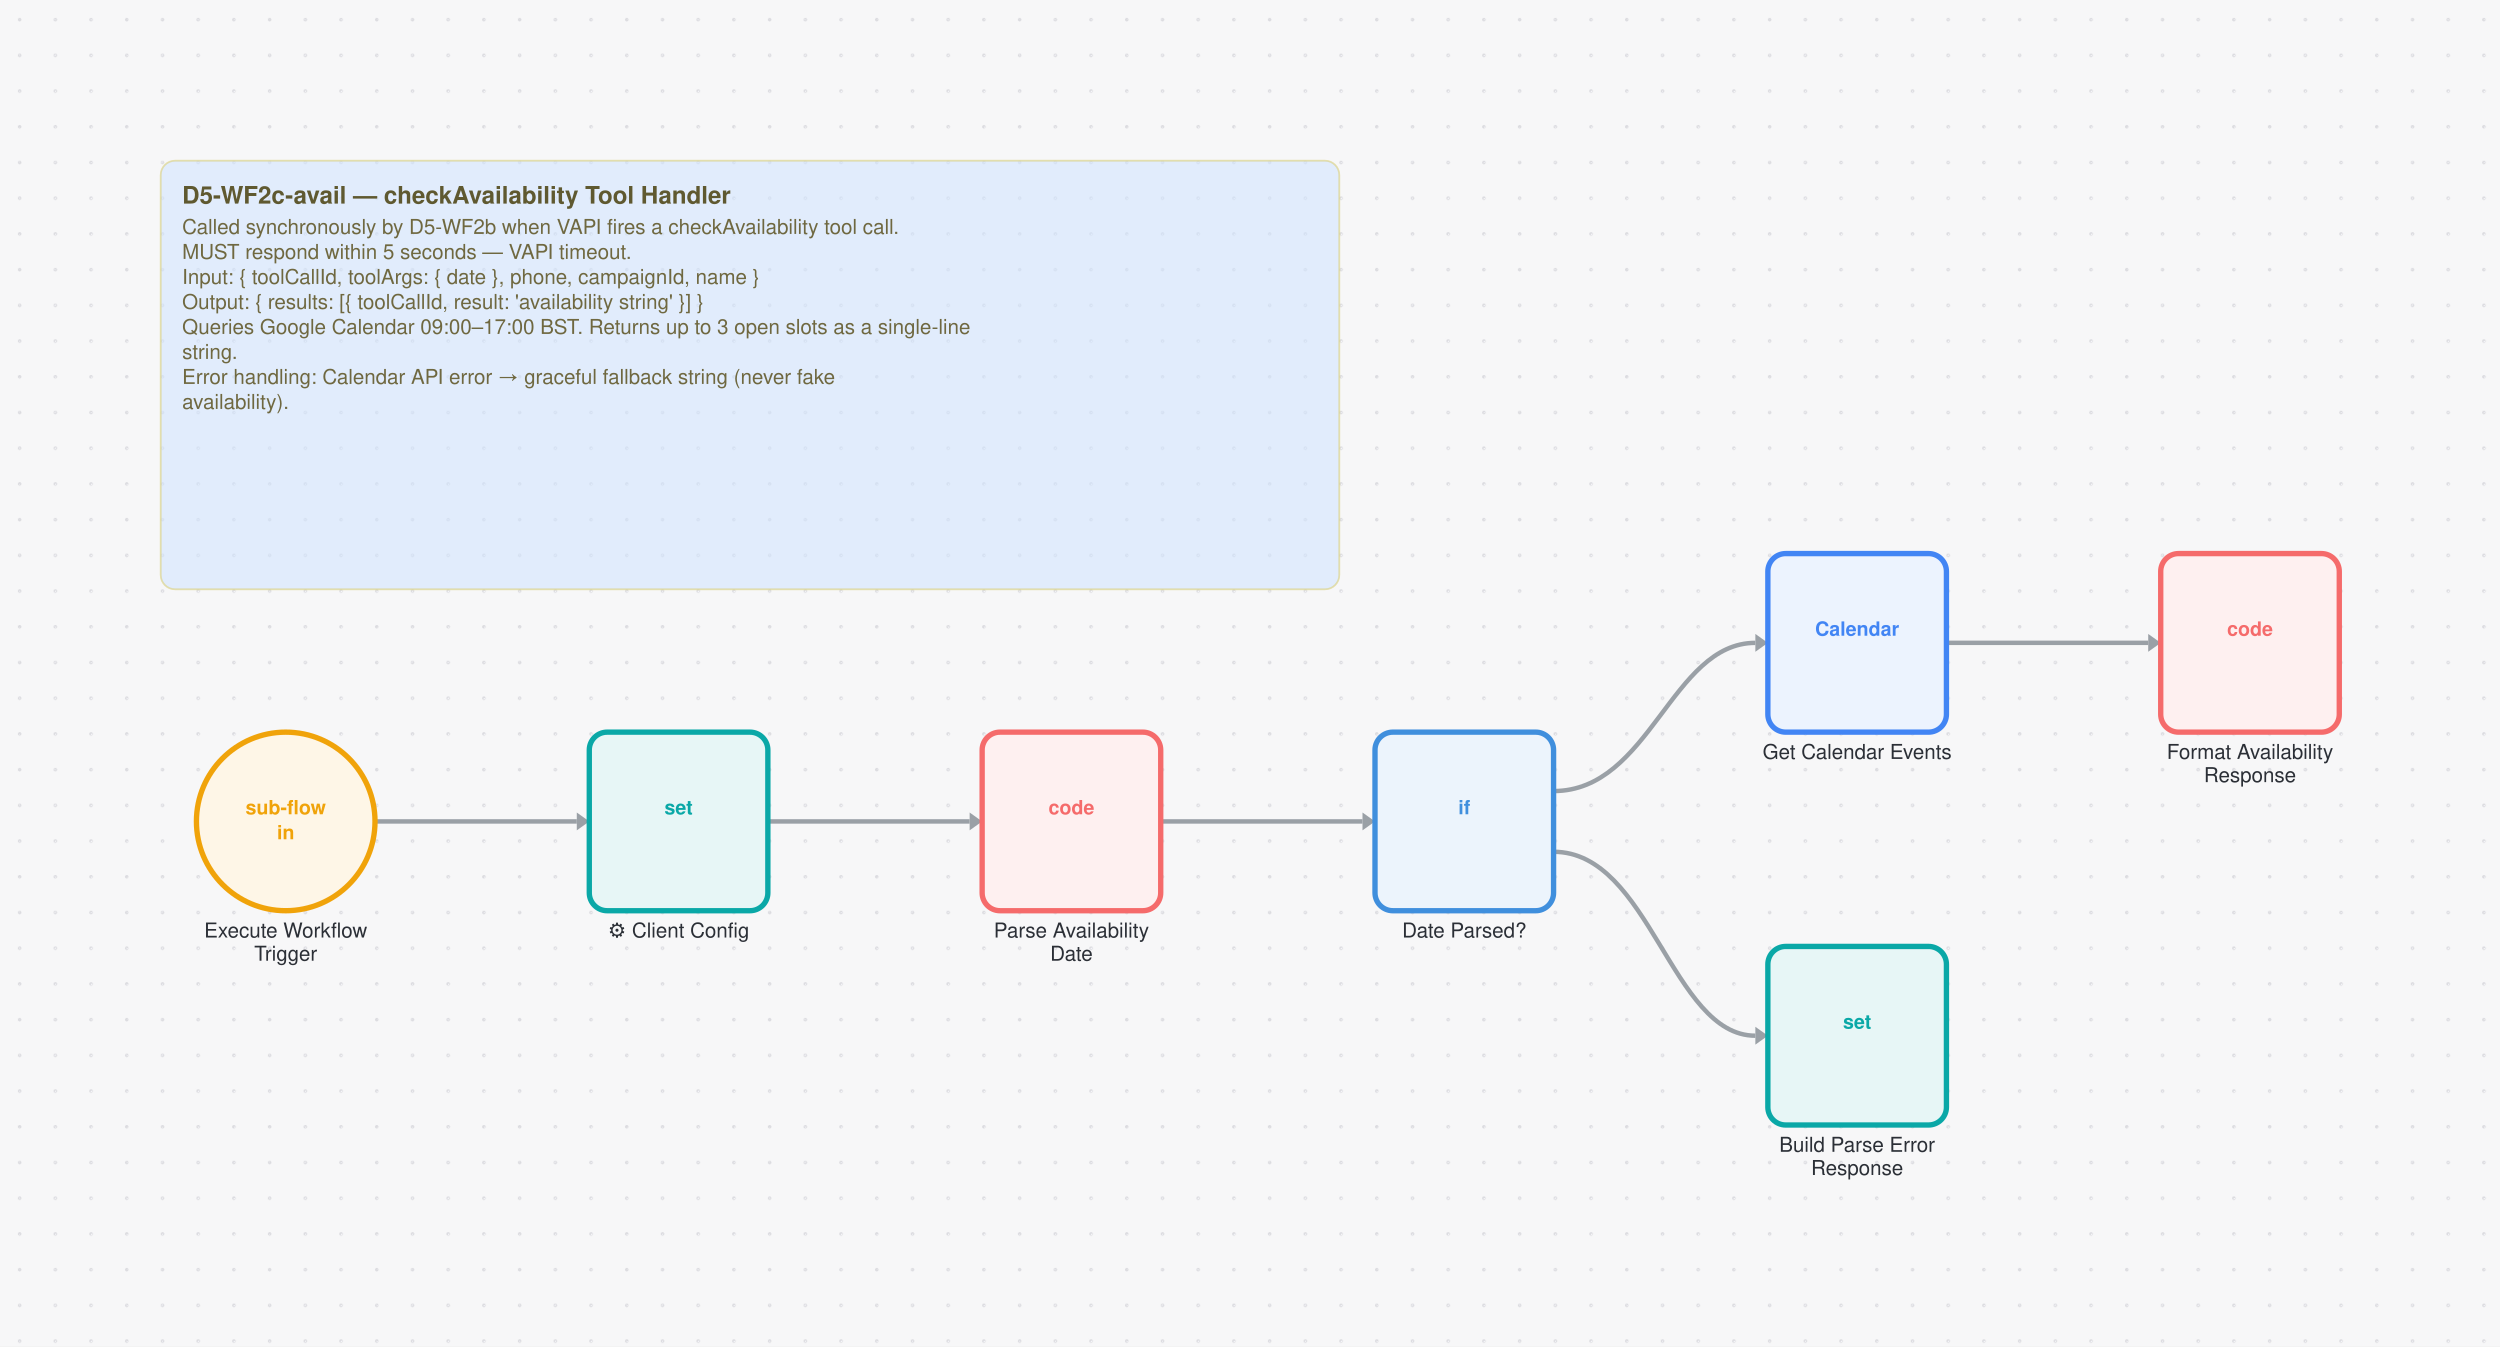
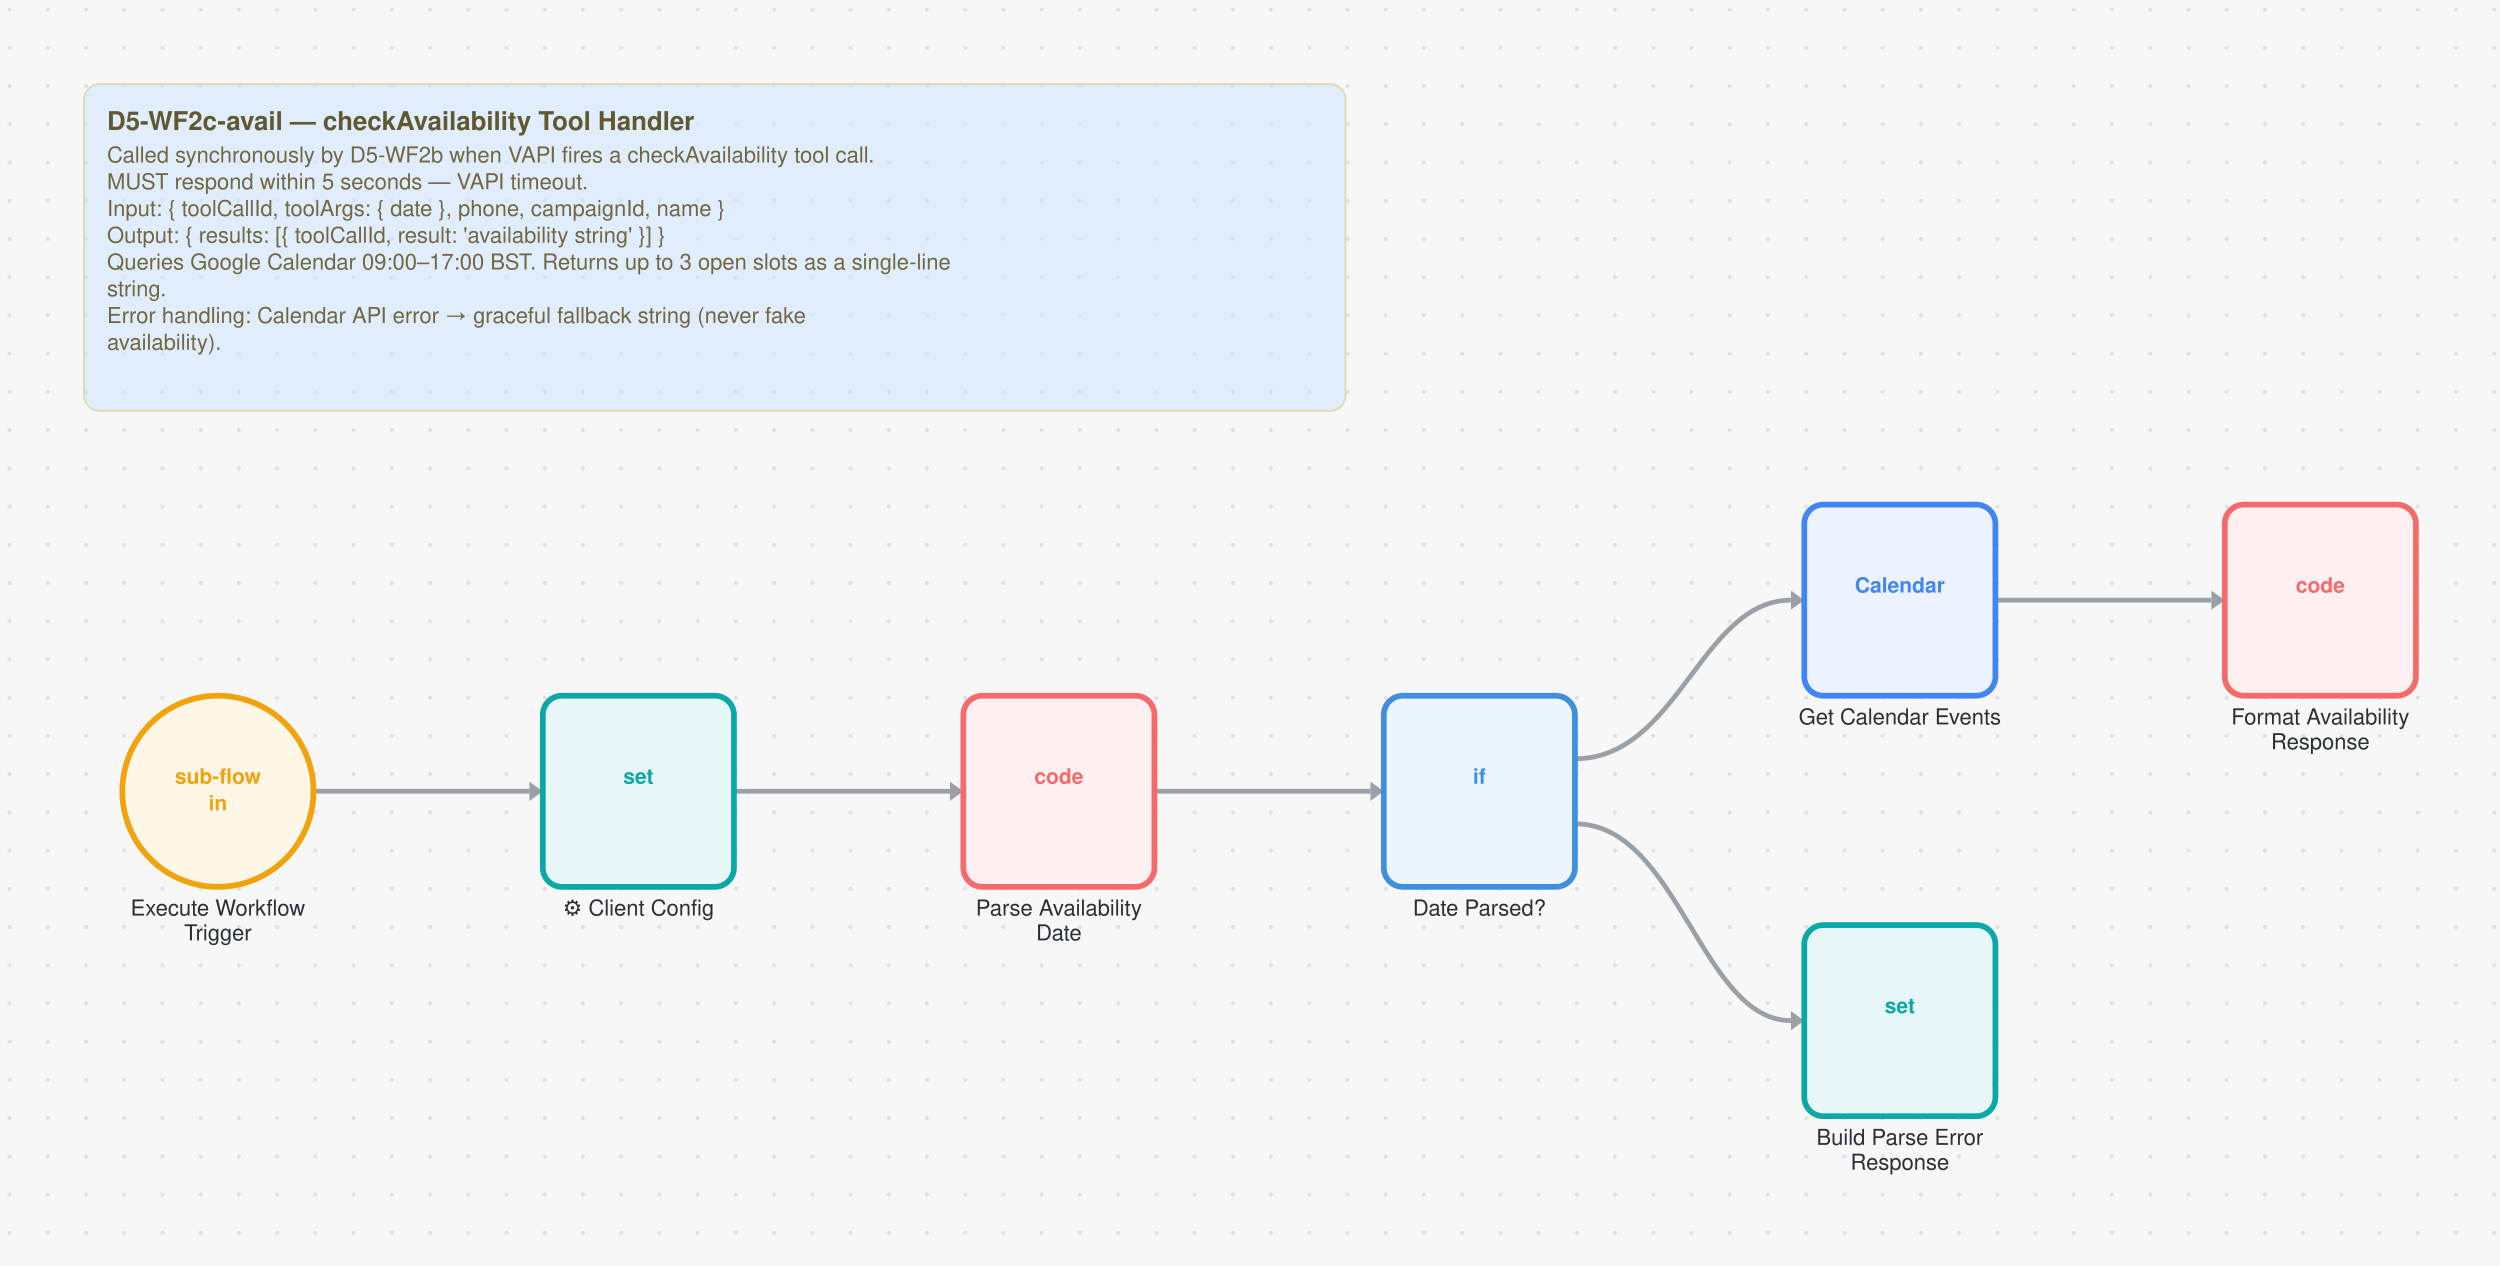
- <svg xmlns="http://www.w3.org/2000/svg" viewBox="-30 -10 1400 754" width="1400" font-family="-apple-system,BlinkMacSystemFont,Segoe UI,Helvetica,Arial,sans-serif">
-   <rect x="-30" y="-10" width="1400" height="754" fill="#f7f7f8" />
+ <svg xmlns="http://www.w3.org/2000/svg" viewBox="16 36.0 1308 662.0" width="1308" font-family="-apple-system,BlinkMacSystemFont,Segoe UI,Helvetica,Arial,sans-serif">
+   <rect x="16" y="36.0" width="1308" height="662.0" fill="#f7f7f8" />
  <defs>
    <pattern id="g" width="20" height="20" patternUnits="userSpaceOnUse">
      <circle cx="1" cy="1" r="1" fill="#dcdce0" />
    </pattern>
  </defs>
-   <rect x="-30" y="-10" width="1400" height="754" fill="url(#g)" />
-   <rect x="60" y="80" width="660" height="240" rx="8" fill="#cfe4ff" fill-opacity="0.55" stroke="#d8cf7a" stroke-opacity="0.6" />
-   <text x="72" y="104" font-size="13.5" font-weight="700" fill="#5f5930">D5-WF2c-avail — checkAvailability Tool Handler</text>
-   <text x="72" y="121" font-size="11.5" fill="#6f6840">Called synchronously by D5-WF2b when VAPI fires a checkAvailability tool call.</text>
-   <text x="72" y="135" font-size="11.5" fill="#6f6840">MUST respond within 5 seconds — VAPI timeout.</text>
-   <text x="72" y="149" font-size="11.5" fill="#6f6840">Input: { toolCallId, toolArgs: { date }, phone, campaignId, name }</text>
-   <text x="72" y="163" font-size="11.5" fill="#6f6840">Output: { results: [{ toolCallId, result: 'availability string' }] }</text>
-   <text x="72" y="177" font-size="11.5" fill="#6f6840">Queries Google Calendar 09:00–17:00 BST. Returns up to 3 open slots as a single-line</text>
-   <text x="72" y="191" font-size="11.5" fill="#6f6840">string.</text>
-   <text x="72" y="205" font-size="11.5" fill="#6f6840">Error handling: Calendar API error → graceful fallback string (never fake</text>
-   <text x="72" y="219" font-size="11.5" fill="#6f6840">availability).</text>
+   <rect x="16" y="36.0" width="1308" height="662.0" fill="url(#g)" />
+   <rect x="60" y="80.0" width="660" height="171" rx="8" fill="#cfe4ff" fill-opacity="0.55" stroke="#d8cf7a" stroke-opacity="0.6" />
+   <text x="72" y="104.0" font-size="13.5" font-weight="700" fill="#5f5930">D5-WF2c-avail — checkAvailability Tool Handler</text>
+   <text x="72" y="121.0" font-size="11.5" fill="#6f6840">Called synchronously by D5-WF2b when VAPI fires a checkAvailability tool call.</text>
+   <text x="72" y="135.0" font-size="11.5" fill="#6f6840">MUST respond within 5 seconds — VAPI timeout.</text>
+   <text x="72" y="149.0" font-size="11.5" fill="#6f6840">Input: { toolCallId, toolArgs: { date }, phone, campaignId, name }</text>
+   <text x="72" y="163.0" font-size="11.5" fill="#6f6840">Output: { results: [{ toolCallId, result: 'availability string' }] }</text>
+   <text x="72" y="177.0" font-size="11.5" fill="#6f6840">Queries Google Calendar 09:00–17:00 BST. Returns up to 3 open slots as a single-line</text>
+   <text x="72" y="191.0" font-size="11.5" fill="#6f6840">string.</text>
+   <text x="72" y="205.0" font-size="11.5" fill="#6f6840">Error handling: Calendar API error → graceful fallback string (never fake</text>
+   <text x="72" y="219.0" font-size="11.5" fill="#6f6840">availability).</text>
  <g fill="none" stroke="#9aa0a6" stroke-width="2.5">
    <path d="M180,450 C234,450 246,450 293,450" />
    <path d="M293,445 L300,450 L293,455" fill="#9aa0a6" stroke="none" />
    <path d="M400,450 C454,450 466,450 513,450" />
    <path d="M513,445 L520,450 L513,455" fill="#9aa0a6" stroke="none" />
    <path d="M620,450 C674,450 686,450 733,450" />
    <path d="M733,445 L740,450 L733,455" fill="#9aa0a6" stroke="none" />
    <path d="M840,433 C894,433 906,350 953,350" />
    <path d="M953,345 L960,350 L953,355" fill="#9aa0a6" stroke="none" />
    <path d="M840,467 C894,467 906,570 953,570" />
    <path d="M953,565 L960,570 L953,575" fill="#9aa0a6" stroke="none" />
    <path d="M1060,350 C1114,350 1126,350 1173,350" />
    <path d="M1173,345 L1180,350 L1173,355" fill="#9aa0a6" stroke="none" />
  </g>
-   <rect x="80" y="400" width="100" height="100" rx="50" fill="#ffffff" stroke="#f0a30a" stroke-width="3" />
-   <rect x="80" y="400" width="100" height="100" rx="50" fill="#f0a30a" fill-opacity="0.10" />
+   <rect x="80" y="400.0" width="100" height="100" rx="50" fill="#ffffff" stroke="#f0a30a" stroke-width="3" />
+   <rect x="80" y="400.0" width="100" height="100" rx="50" fill="#f0a30a" fill-opacity="0.10" />
  <text x="130.0" y="446.0" font-size="11" text-anchor="middle" fill="#f0a30a" font-weight="700">sub-flow</text>
  <text x="130.0" y="460.0" font-size="11" text-anchor="middle" fill="#f0a30a" font-weight="700">in</text>
-   <text x="130.0" y="515" font-size="11.5" text-anchor="middle" fill="#2b2f36">Execute Workflow</text>
-   <text x="130.0" y="528" font-size="11.5" text-anchor="middle" fill="#2b2f36">Trigger</text>
-   <rect x="300" y="400" width="100" height="100" rx="10" fill="#ffffff" stroke="#0aa8a7" stroke-width="3" />
-   <rect x="300" y="400" width="100" height="100" rx="10" fill="#0aa8a7" fill-opacity="0.10" />
+   <text x="130.0" y="515.0" font-size="11.5" text-anchor="middle" fill="#2b2f36">Execute Workflow</text>
+   <text x="130.0" y="528.0" font-size="11.5" text-anchor="middle" fill="#2b2f36">Trigger</text>
+   <rect x="300" y="400.0" width="100" height="100" rx="10" fill="#ffffff" stroke="#0aa8a7" stroke-width="3" />
+   <rect x="300" y="400.0" width="100" height="100" rx="10" fill="#0aa8a7" fill-opacity="0.10" />
  <text x="350.0" y="446.0" font-size="11" text-anchor="middle" fill="#0aa8a7" font-weight="700">set</text>
-   <text x="350.0" y="515" font-size="11.5" text-anchor="middle" fill="#2b2f36">⚙️ Client Config</text>
-   <rect x="520" y="400" width="100" height="100" rx="10" fill="#ffffff" stroke="#f56b6b" stroke-width="3" />
-   <rect x="520" y="400" width="100" height="100" rx="10" fill="#f56b6b" fill-opacity="0.10" />
+   <text x="350.0" y="515.0" font-size="11.5" text-anchor="middle" fill="#2b2f36">⚙️ Client Config</text>
+   <rect x="520" y="400.0" width="100" height="100" rx="10" fill="#ffffff" stroke="#f56b6b" stroke-width="3" />
+   <rect x="520" y="400.0" width="100" height="100" rx="10" fill="#f56b6b" fill-opacity="0.10" />
  <text x="570.0" y="446.0" font-size="11" text-anchor="middle" fill="#f56b6b" font-weight="700">code</text>
-   <text x="570.0" y="515" font-size="11.5" text-anchor="middle" fill="#2b2f36">Parse Availability</text>
-   <text x="570.0" y="528" font-size="11.5" text-anchor="middle" fill="#2b2f36">Date</text>
-   <rect x="740" y="400" width="100" height="100" rx="10" fill="#ffffff" stroke="#408fdd" stroke-width="3" />
-   <rect x="740" y="400" width="100" height="100" rx="10" fill="#408fdd" fill-opacity="0.10" />
+   <text x="570.0" y="515.0" font-size="11.5" text-anchor="middle" fill="#2b2f36">Parse Availability</text>
+   <text x="570.0" y="528.0" font-size="11.5" text-anchor="middle" fill="#2b2f36">Date</text>
+   <rect x="740" y="400.0" width="100" height="100" rx="10" fill="#ffffff" stroke="#408fdd" stroke-width="3" />
+   <rect x="740" y="400.0" width="100" height="100" rx="10" fill="#408fdd" fill-opacity="0.10" />
  <text x="790.0" y="446.0" font-size="11" text-anchor="middle" fill="#408fdd" font-weight="700">if</text>
-   <text x="790.0" y="515" font-size="11.5" text-anchor="middle" fill="#2b2f36">Date Parsed?</text>
-   <rect x="960" y="300" width="100" height="100" rx="10" fill="#ffffff" stroke="#4285f4" stroke-width="3" />
-   <rect x="960" y="300" width="100" height="100" rx="10" fill="#4285f4" fill-opacity="0.10" />
+   <text x="790.0" y="515.0" font-size="11.5" text-anchor="middle" fill="#2b2f36">Date Parsed?</text>
+   <rect x="960" y="300.0" width="100" height="100" rx="10" fill="#ffffff" stroke="#4285f4" stroke-width="3" />
+   <rect x="960" y="300.0" width="100" height="100" rx="10" fill="#4285f4" fill-opacity="0.10" />
  <text x="1010.0" y="346.0" font-size="11" text-anchor="middle" fill="#4285f4" font-weight="700">Calendar</text>
-   <text x="1010.0" y="415" font-size="11.5" text-anchor="middle" fill="#2b2f36">Get Calendar Events</text>
-   <rect x="960" y="520" width="100" height="100" rx="10" fill="#ffffff" stroke="#0aa8a7" stroke-width="3" />
-   <rect x="960" y="520" width="100" height="100" rx="10" fill="#0aa8a7" fill-opacity="0.10" />
+   <text x="1010.0" y="415.0" font-size="11.5" text-anchor="middle" fill="#2b2f36">Get Calendar Events</text>
+   <rect x="960" y="520.0" width="100" height="100" rx="10" fill="#ffffff" stroke="#0aa8a7" stroke-width="3" />
+   <rect x="960" y="520.0" width="100" height="100" rx="10" fill="#0aa8a7" fill-opacity="0.10" />
  <text x="1010.0" y="566.0" font-size="11" text-anchor="middle" fill="#0aa8a7" font-weight="700">set</text>
-   <text x="1010.0" y="635" font-size="11.5" text-anchor="middle" fill="#2b2f36">Build Parse Error</text>
-   <text x="1010.0" y="648" font-size="11.5" text-anchor="middle" fill="#2b2f36">Response</text>
-   <rect x="1180" y="300" width="100" height="100" rx="10" fill="#ffffff" stroke="#f56b6b" stroke-width="3" />
-   <rect x="1180" y="300" width="100" height="100" rx="10" fill="#f56b6b" fill-opacity="0.10" />
+   <text x="1010.0" y="635.0" font-size="11.5" text-anchor="middle" fill="#2b2f36">Build Parse Error</text>
+   <text x="1010.0" y="648.0" font-size="11.5" text-anchor="middle" fill="#2b2f36">Response</text>
+   <rect x="1180" y="300.0" width="100" height="100" rx="10" fill="#ffffff" stroke="#f56b6b" stroke-width="3" />
+   <rect x="1180" y="300.0" width="100" height="100" rx="10" fill="#f56b6b" fill-opacity="0.10" />
  <text x="1230.0" y="346.0" font-size="11" text-anchor="middle" fill="#f56b6b" font-weight="700">code</text>
-   <text x="1230.0" y="415" font-size="11.5" text-anchor="middle" fill="#2b2f36">Format Availability</text>
-   <text x="1230.0" y="428" font-size="11.5" text-anchor="middle" fill="#2b2f36">Response</text>
+   <text x="1230.0" y="415.0" font-size="11.5" text-anchor="middle" fill="#2b2f36">Format Availability</text>
+   <text x="1230.0" y="428.0" font-size="11.5" text-anchor="middle" fill="#2b2f36">Response</text>
</svg>
